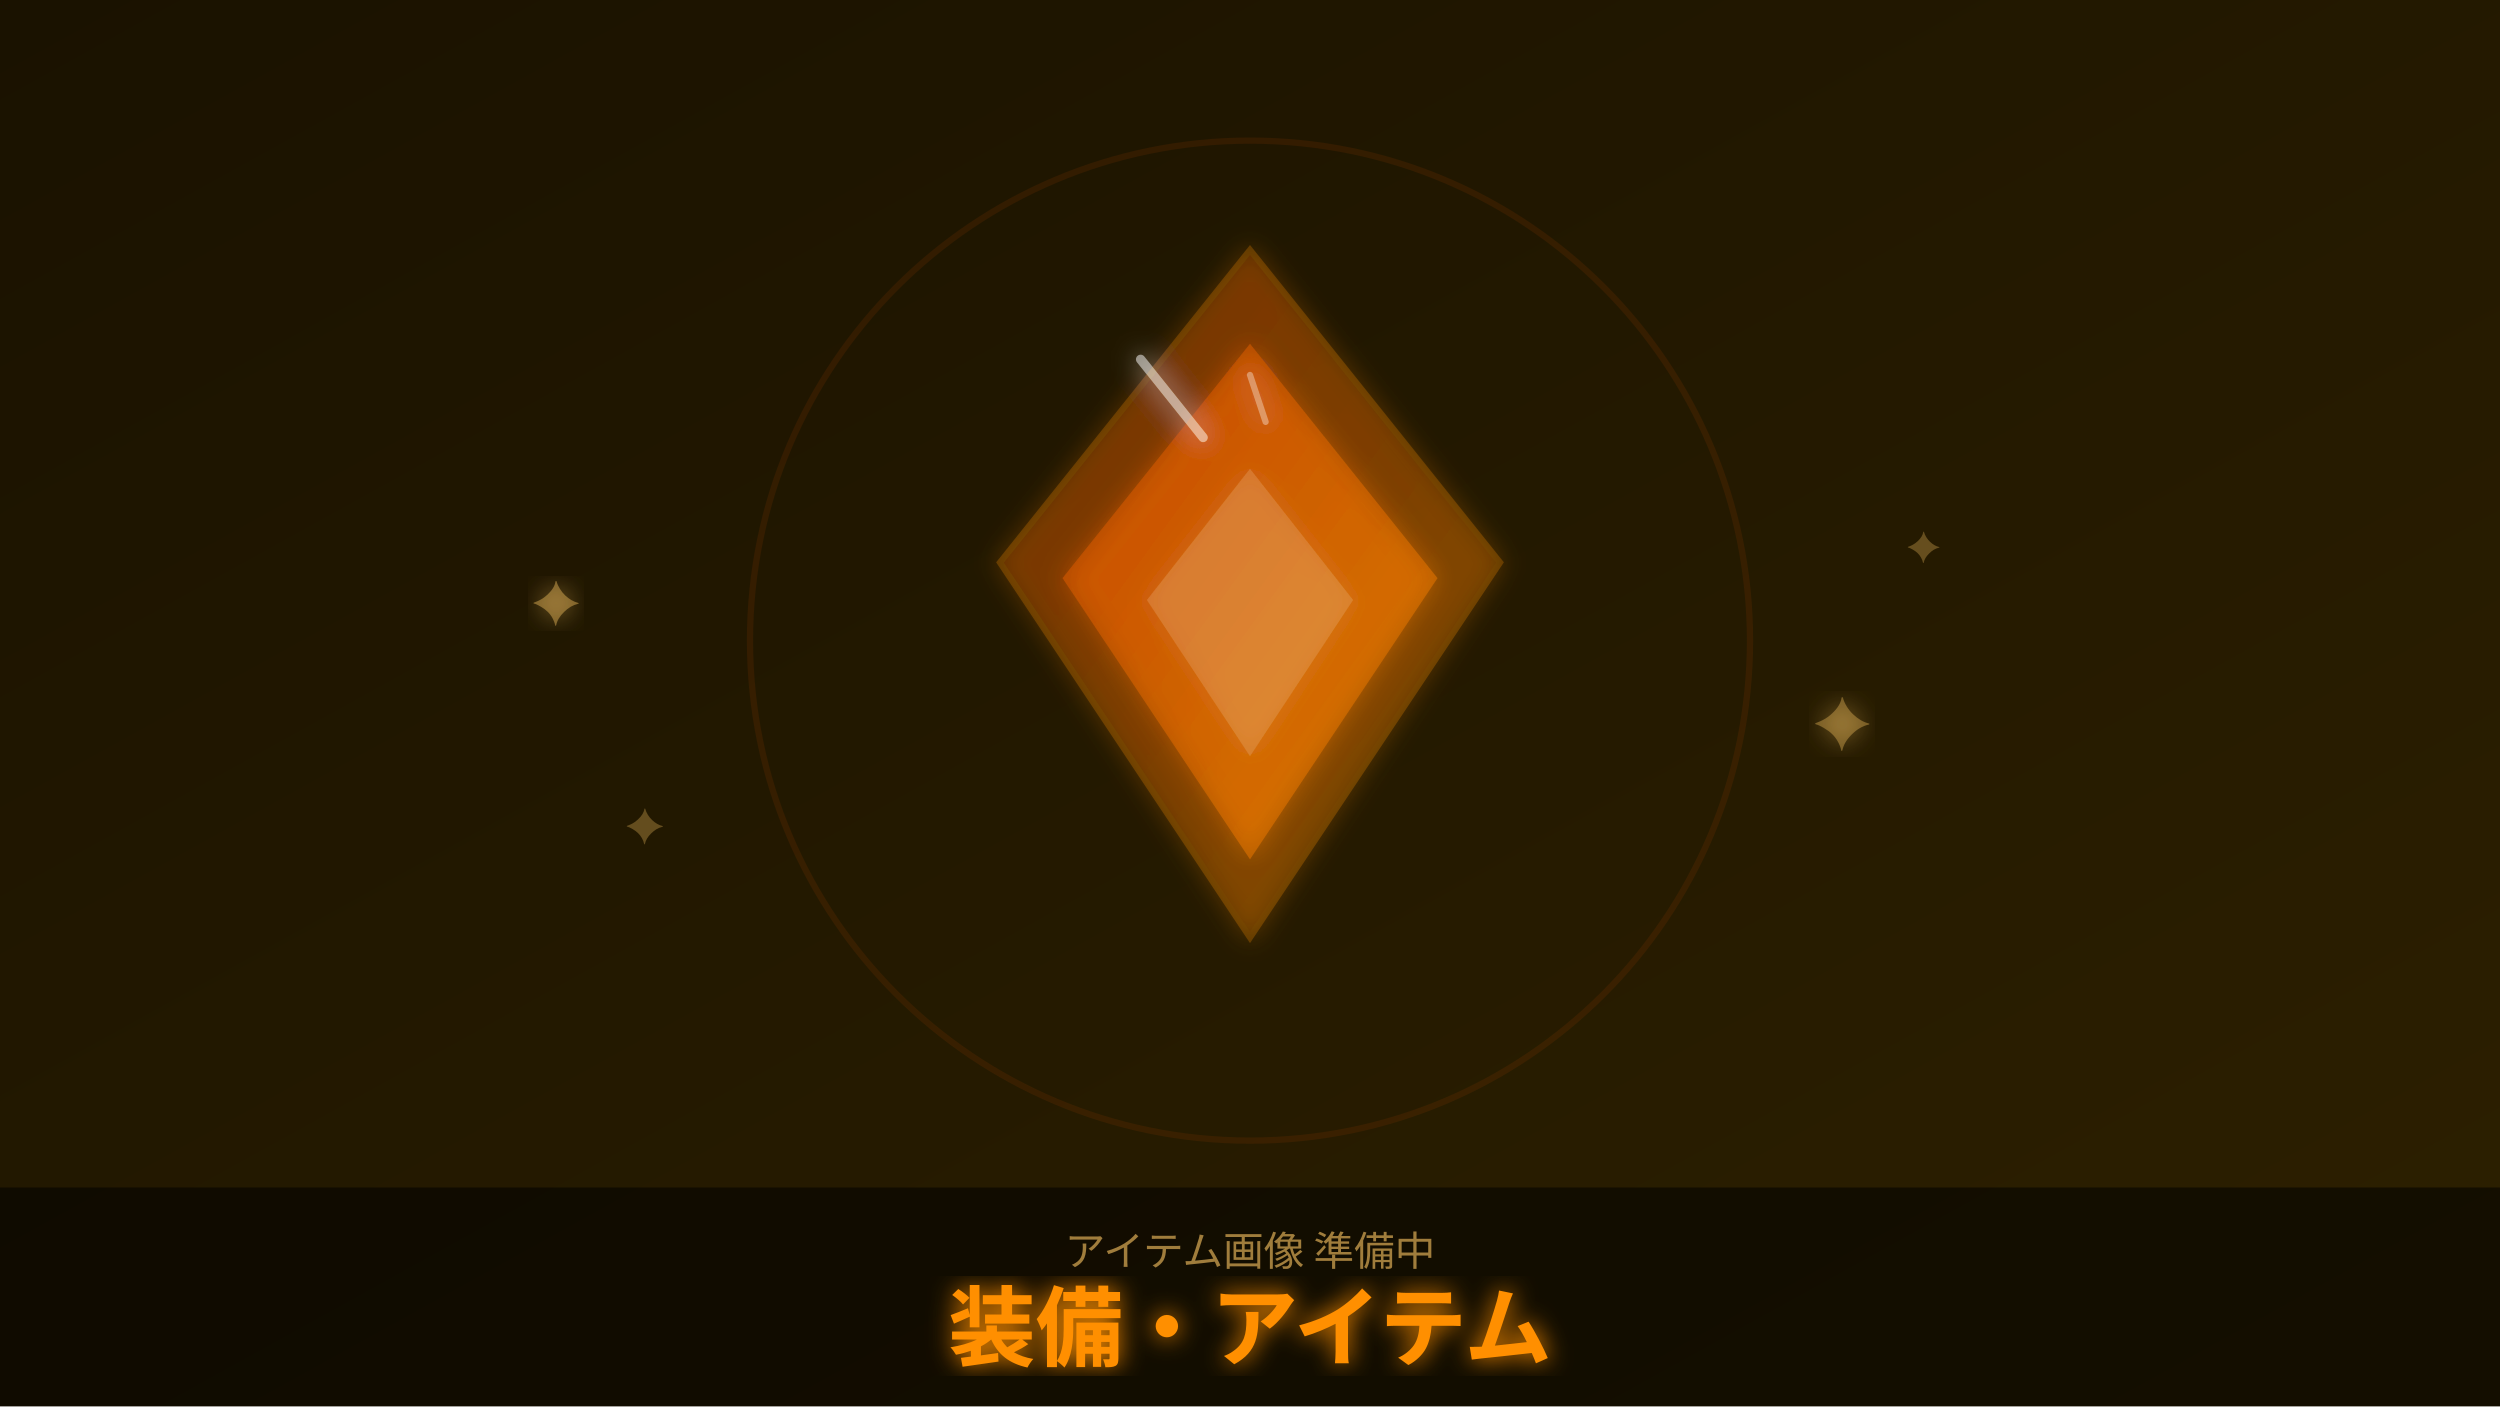
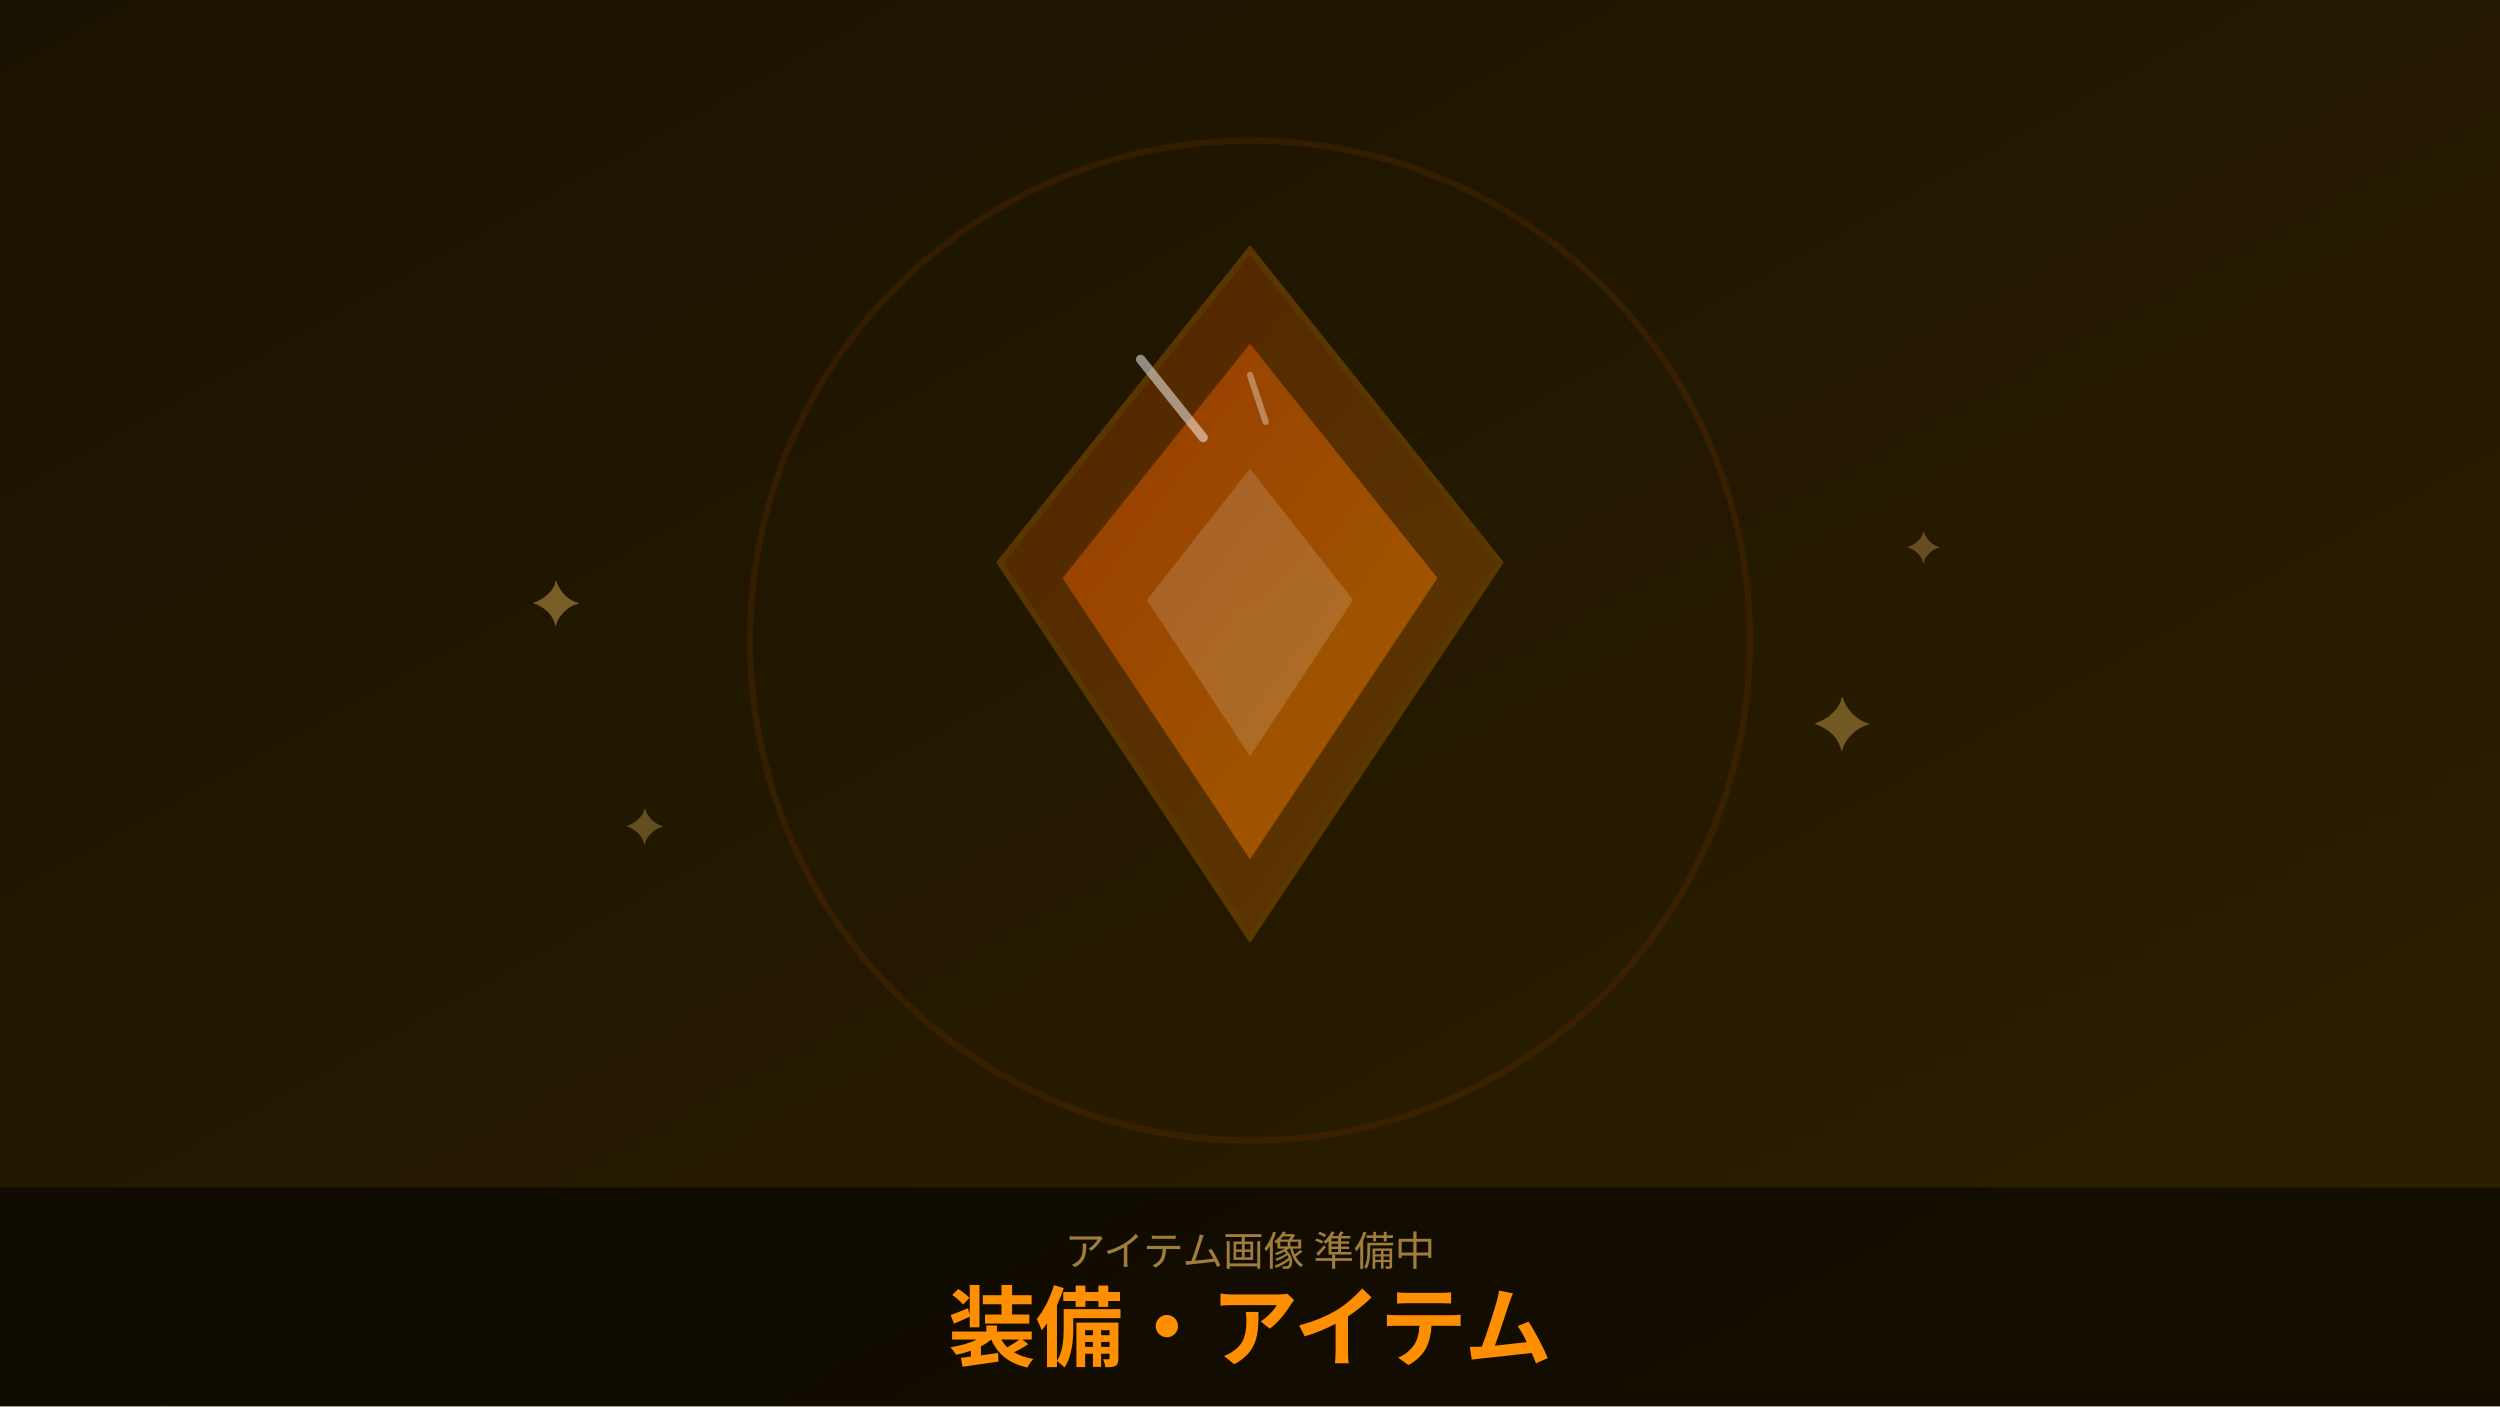
<svg xmlns="http://www.w3.org/2000/svg" viewBox="0 0 800 450" width="800" height="450">
  <defs>
    <linearGradient id="bg" x1="0%" y1="0%" x2="100%" y2="100%">
      <stop offset="0%" style="stop-color:#1a1200;stop-opacity:1" />
      <stop offset="100%" style="stop-color:#2d2000;stop-opacity:1" />
    </linearGradient>
    <linearGradient id="acc" x1="0%" y1="0%" x2="100%" y2="100%">
      <stop offset="0%" style="stop-color:#e65100;stop-opacity:1" />
      <stop offset="100%" style="stop-color:#ff8f00;stop-opacity:1" />
    </linearGradient>
-     <filter id="glow">
-       <feGaussianBlur stdDeviation="4" result="coloredBlur" />
-       <feMerge>
-         <feMergeNode in="coloredBlur" />
-         <feMergeNode in="SourceGraphic" />
-       </feMerge>
-     </filter>
  </defs>
  <rect width="800" height="450" fill="url(#bg)" />
  <circle cx="400" cy="205" r="160" fill="none" stroke="rgba(230,81,0,0.1)" stroke-width="2" />
-   <g transform="translate(400,200)" filter="url(#glow)">
+   <g transform="translate(400,200)">
    <polygon points="0,-120 80,-20 0,100 -80,-20" fill="url(#acc)" opacity="0.25" stroke="#ff8f00" stroke-width="2" />
    <polygon points="0,-90 60,-15 0,75 -60,-15" fill="url(#acc)" opacity="0.45" />
    <polygon points="0,-50 33,-8 0,42 -33,-8" fill="#fff" opacity="0.15" />
    <line x1="-15" y1="-60" x2="-35" y2="-85" stroke="rgba(255,255,255,0.5)" stroke-width="3" stroke-linecap="round" />
    <line x1="5" y1="-65" x2="0" y2="-80" stroke="rgba(255,255,255,0.35)" stroke-width="2" stroke-linecap="round" />
  </g>
-   <text x="170" y="200" font-size="20" fill="rgba(255,200,100,0.4)" filter="url(#glow)">✦</text>
+   <text x="170" y="200" font-size="20" fill="rgba(255,200,100,0.4)">✦</text>
  <text x="610" y="180" font-size="14" fill="rgba(255,200,100,0.3)">✦</text>
-   <text x="580" y="240" font-size="24" fill="rgba(255,200,100,0.35)" filter="url(#glow)">✦</text>
+   <text x="580" y="240" font-size="24" fill="rgba(255,200,100,0.35)">✦</text>
  <text x="200" y="270" font-size="16" fill="rgba(255,200,100,0.3)">✦</text>
  <rect x="0" y="380" width="800" height="70" fill="rgba(0,0,0,0.55)" />
  <text x="400" y="405" font-family="'Noto Sans JP', sans-serif" font-size="13" fill="rgba(255,200,100,0.6)" text-anchor="middle">アイテム画像 準備中</text>
-   <text x="400" y="435" font-family="'Noto Sans JP', sans-serif" font-size="28" font-weight="bold" fill="#ff8f00" text-anchor="middle" filter="url(#glow)">装備・アイテム</text>
+   <text x="400" y="435" font-family="'Noto Sans JP', sans-serif" font-size="28" font-weight="bold" fill="#ff8f00" text-anchor="middle">装備・アイテム</text>
</svg>
